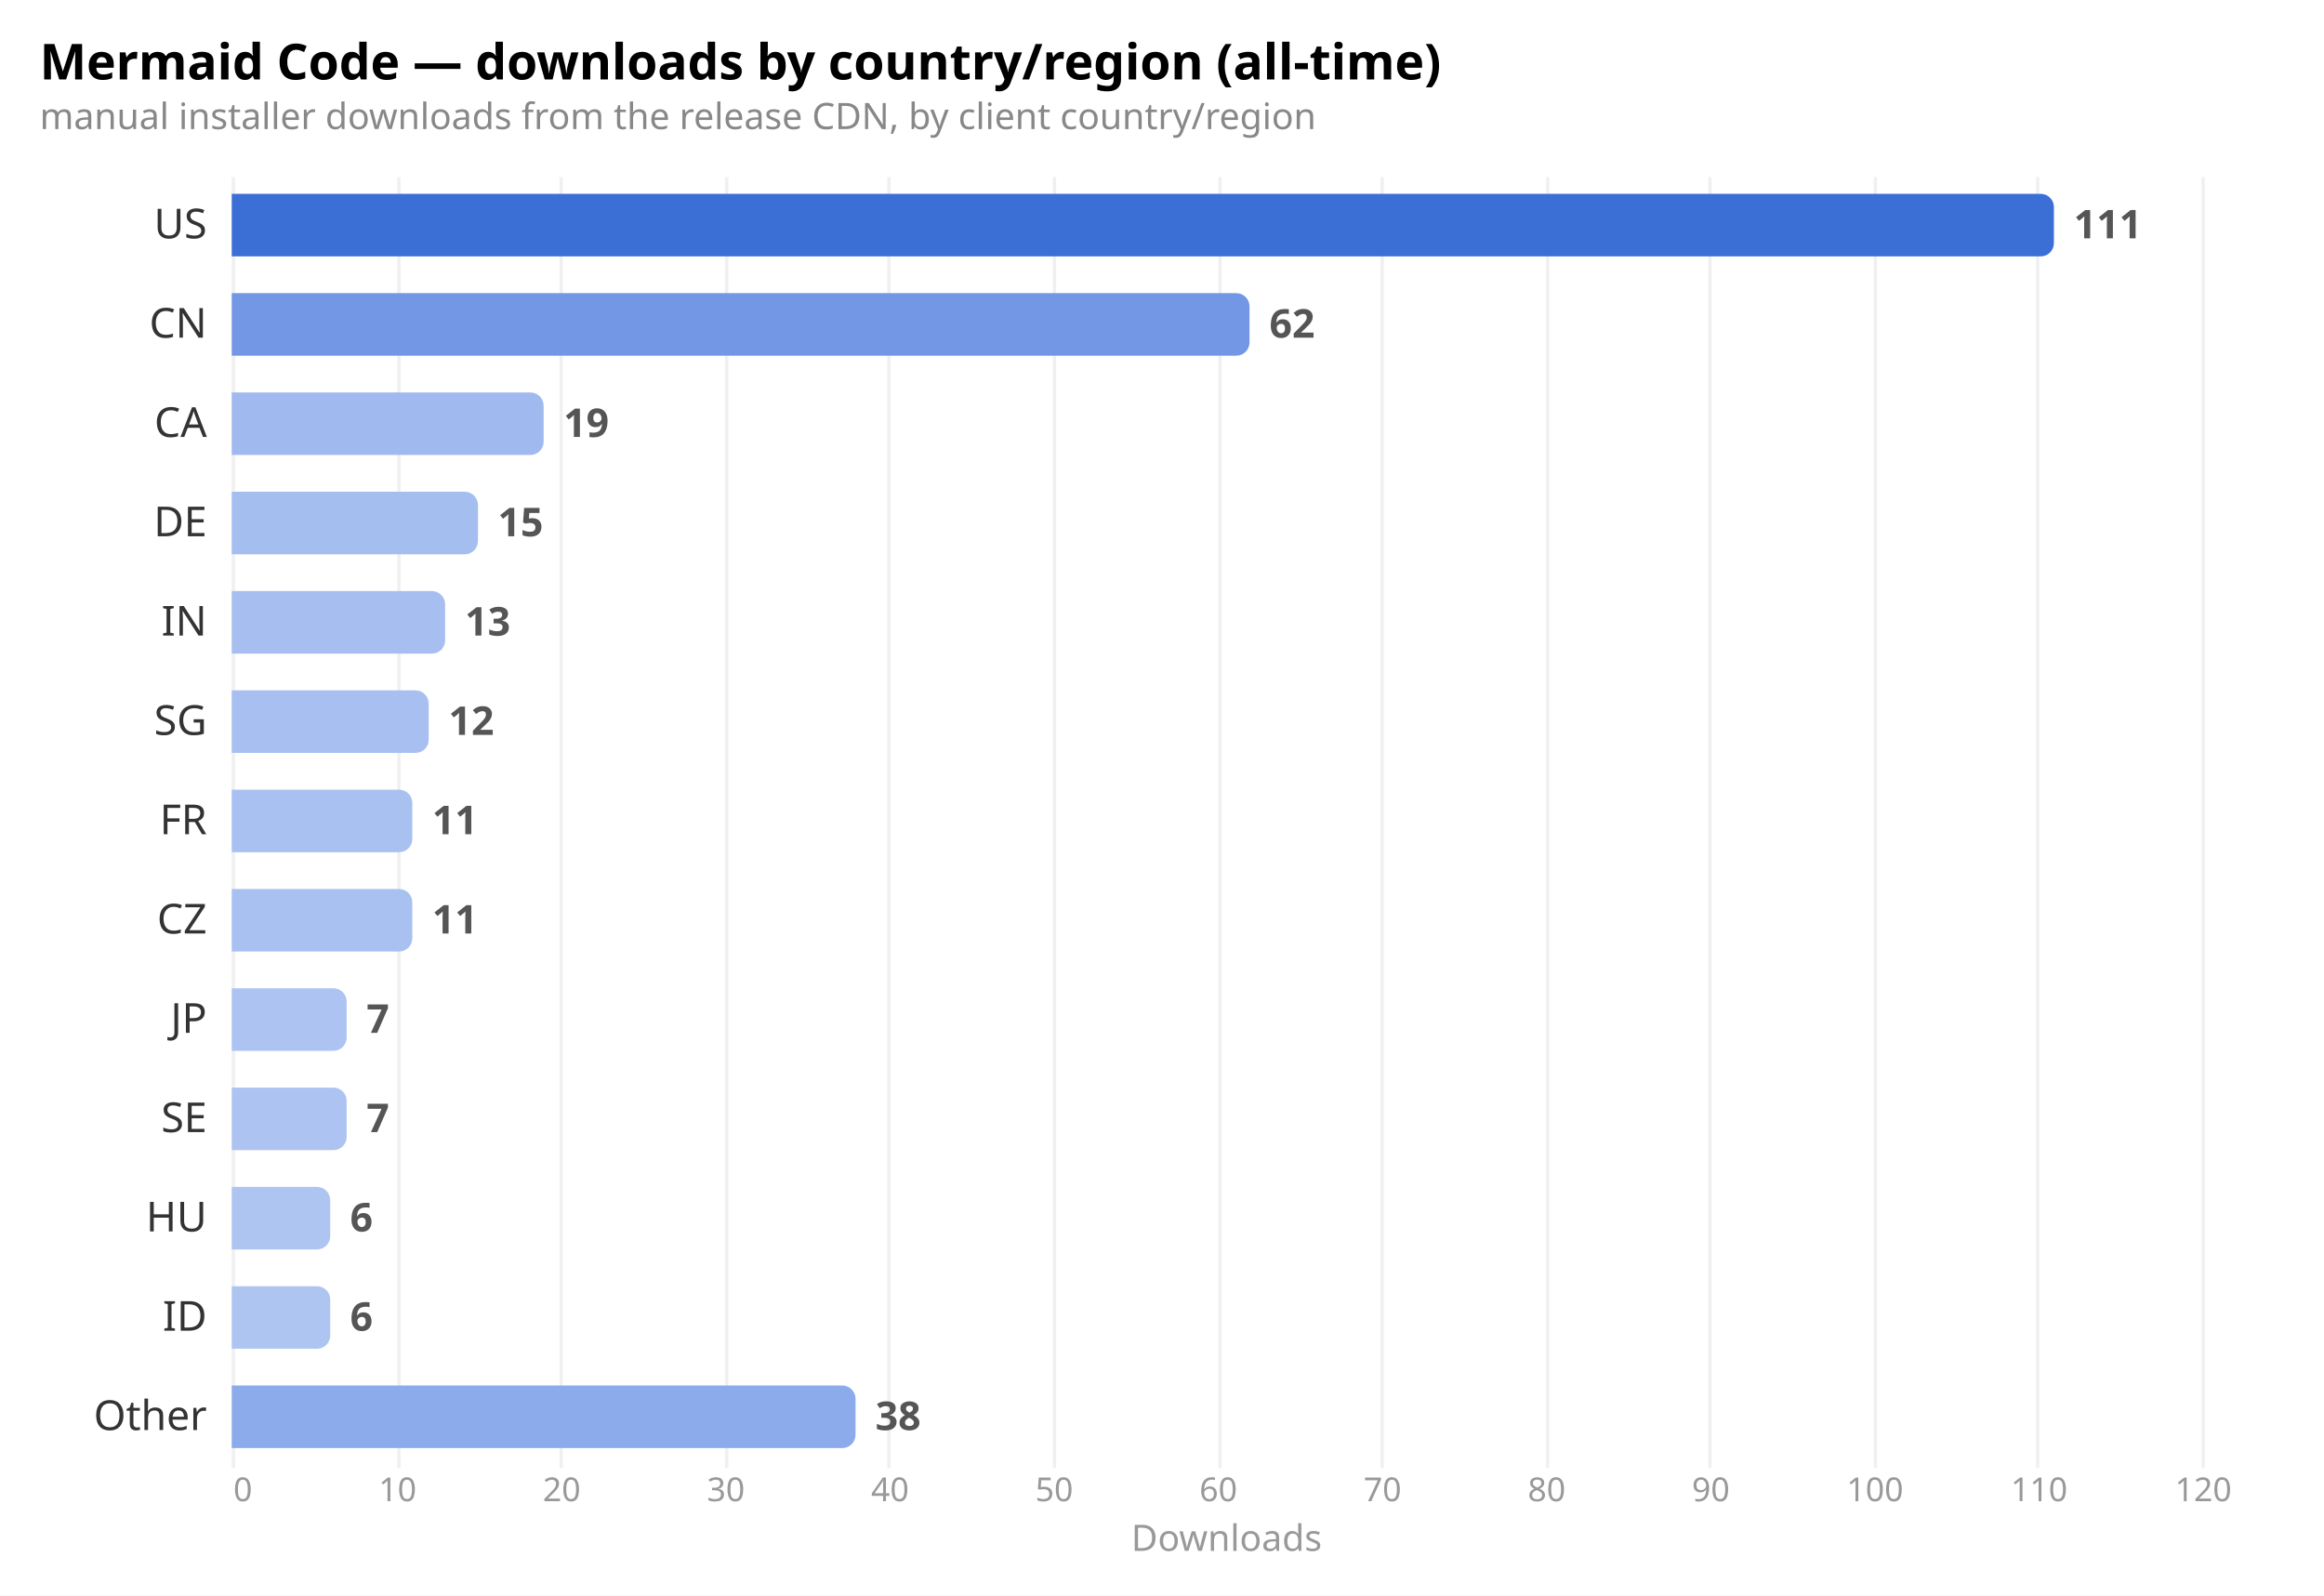
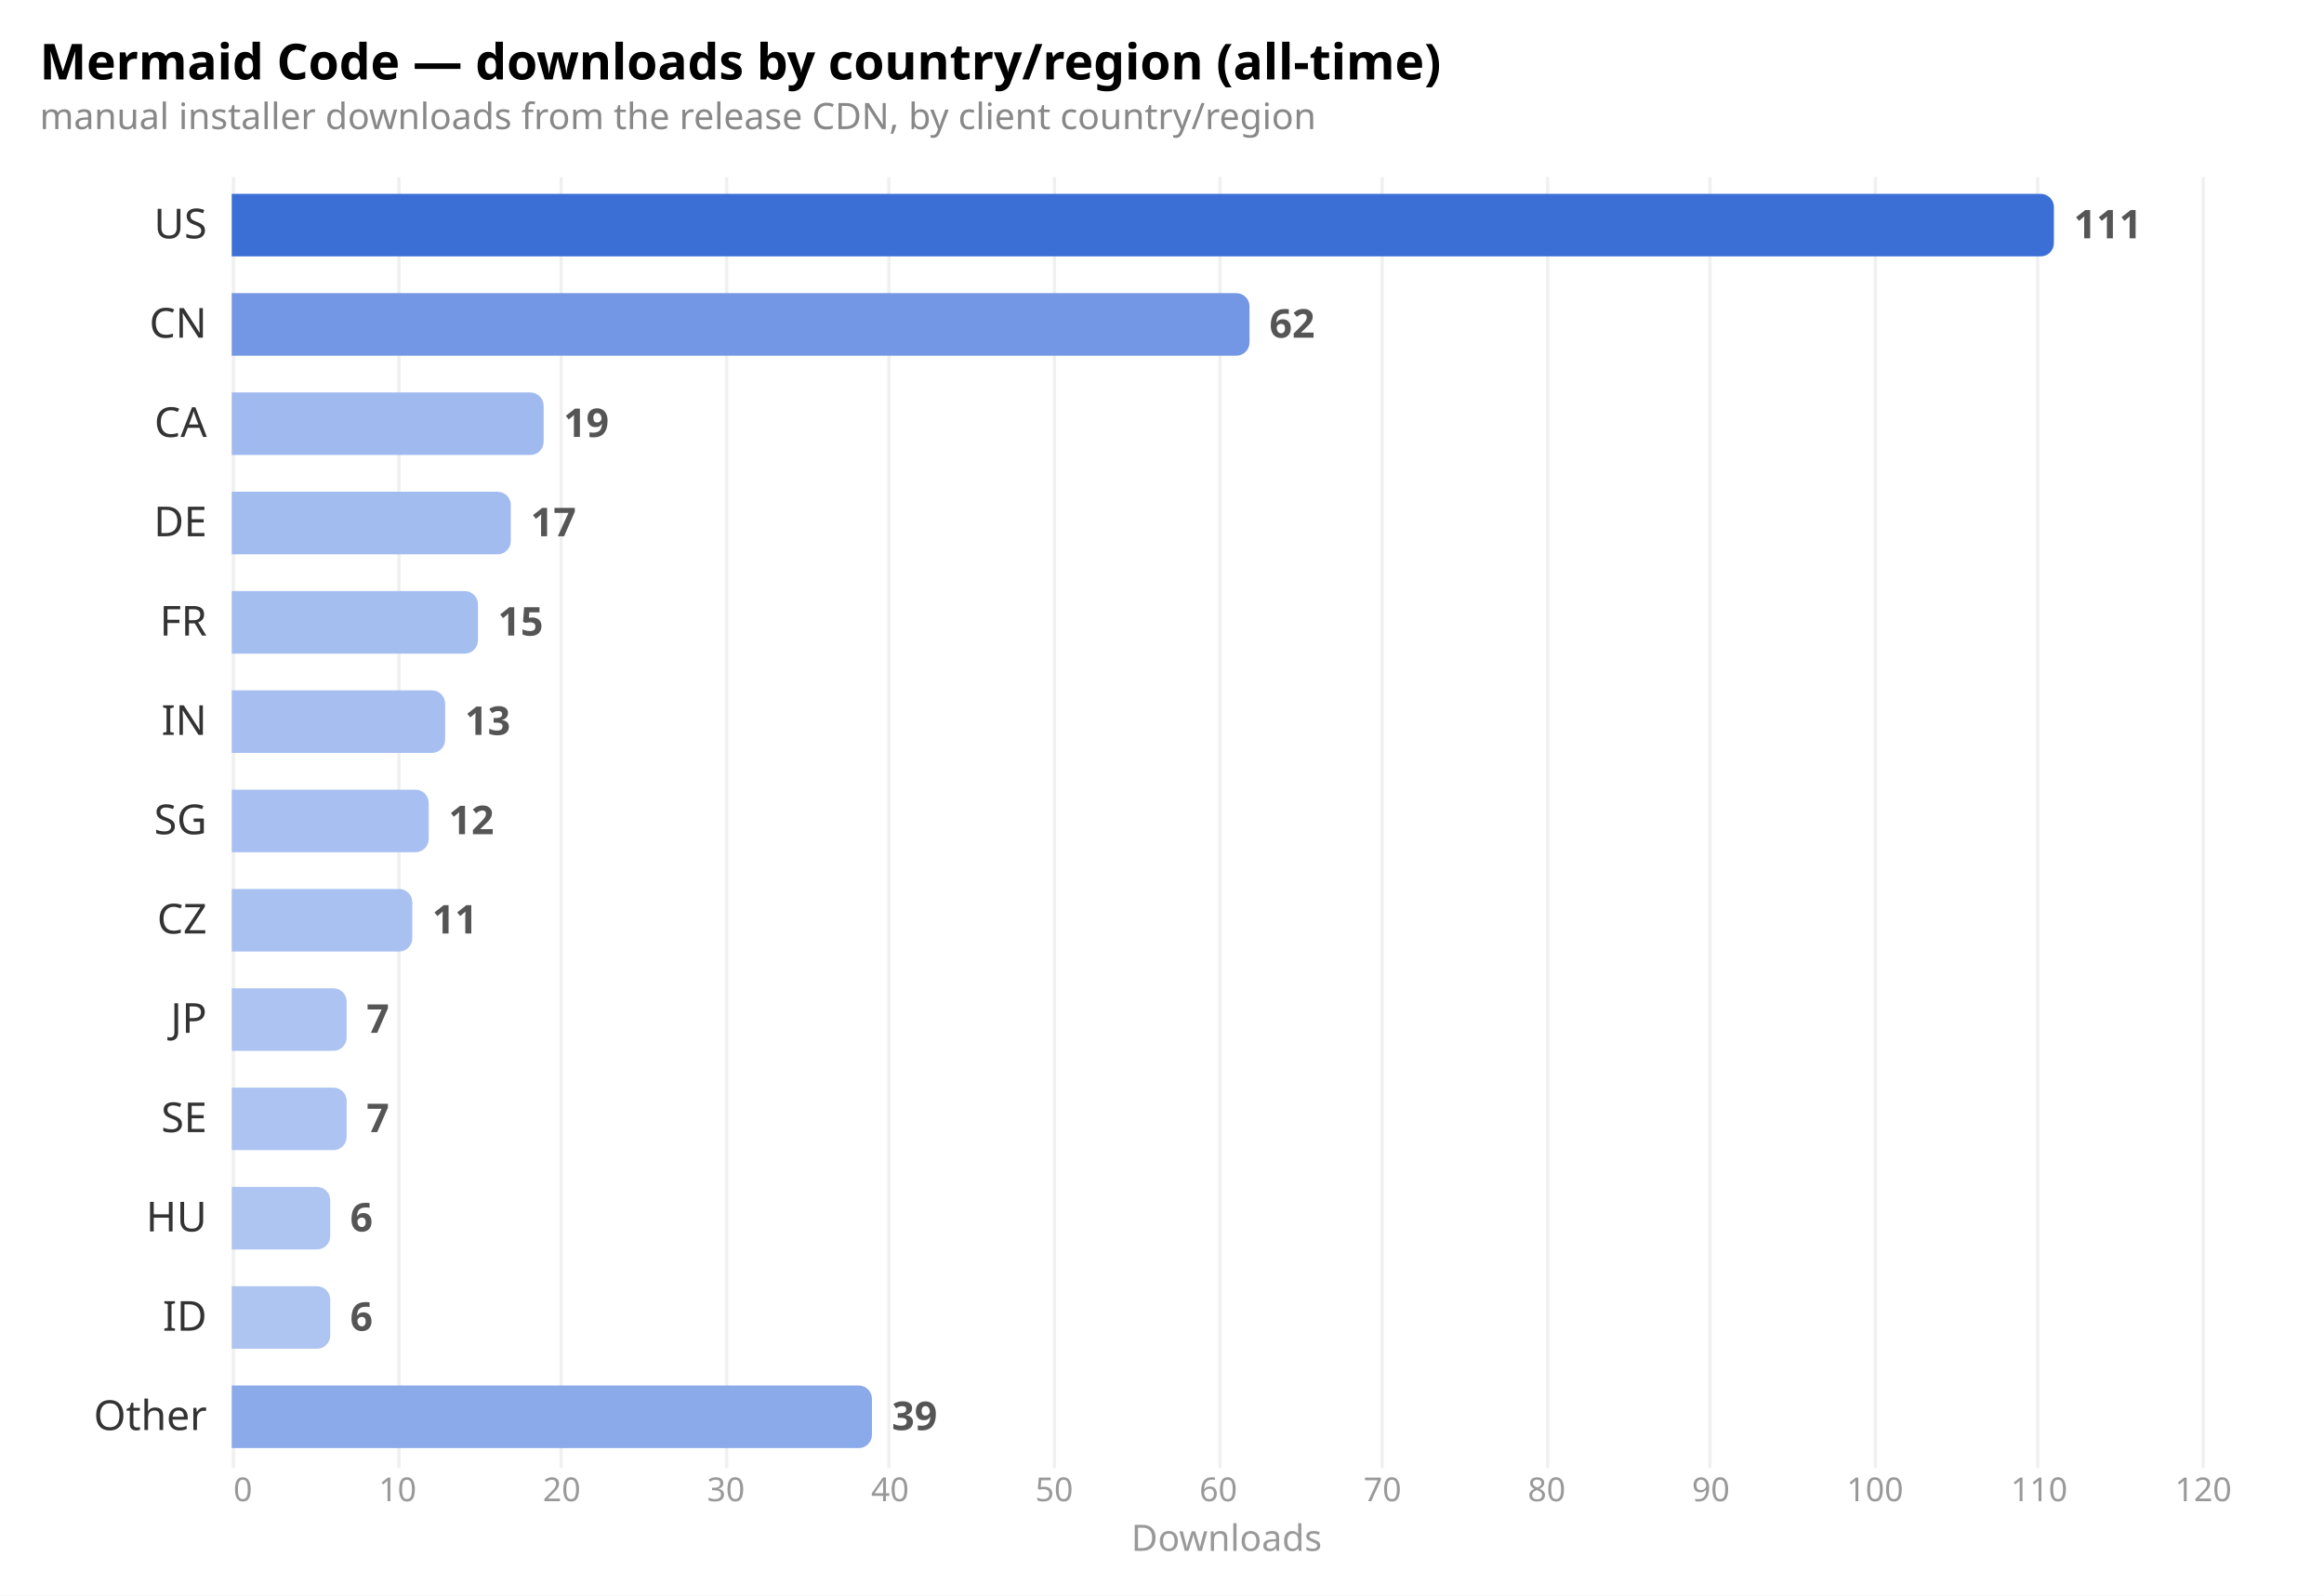
<svg xmlns="http://www.w3.org/2000/svg" version="1.1" class="marks" width="702" height="482" viewBox="0 0 702 482">
  <rect width="702" height="482" fill="white" />
  <g fill="none" stroke-miterlimit="4" transform="translate(70,53)">
    <g class="mark-group role-frame root" role="graphics-object" aria-roledescription="group mark container">
      <g transform="translate(0,0)">
        <path class="background" aria-hidden="true" d="M0,0h600v390h-600Z" />
        <g>
          <g class="mark-group role-axis" aria-hidden="true">
            <g transform="translate(0.5,390.5)">
              <path class="background" aria-hidden="true" d="M0,0h0v0h0Z" pointer-events="none" />
              <g>
                <g class="mark-rule role-axis-grid" pointer-events="none">
                  <line transform="translate(0,0)" x2="0" y2="-390" stroke="#f0f0f0" stroke-width="1" opacity="1" />
                  <line transform="translate(50,0)" x2="0" y2="-390" stroke="#f0f0f0" stroke-width="1" opacity="1" />
                  <line transform="translate(99,0)" x2="0" y2="-390" stroke="#f0f0f0" stroke-width="1" opacity="1" />
                  <line transform="translate(149,0)" x2="0" y2="-390" stroke="#f0f0f0" stroke-width="1" opacity="1" />
                  <line transform="translate(198,0)" x2="0" y2="-390" stroke="#f0f0f0" stroke-width="1" opacity="1" />
                  <line transform="translate(248,0)" x2="0" y2="-390" stroke="#f0f0f0" stroke-width="1" opacity="1" />
                  <line transform="translate(298,0)" x2="0" y2="-390" stroke="#f0f0f0" stroke-width="1" opacity="1" />
                  <line transform="translate(347,0)" x2="0" y2="-390" stroke="#f0f0f0" stroke-width="1" opacity="1" />
                  <line transform="translate(397,0)" x2="0" y2="-390" stroke="#f0f0f0" stroke-width="1" opacity="1" />
                  <line transform="translate(446,0)" x2="0" y2="-390" stroke="#f0f0f0" stroke-width="1" opacity="1" />
                  <line transform="translate(496,0)" x2="0" y2="-390" stroke="#f0f0f0" stroke-width="1" opacity="1" />
                  <line transform="translate(545,0)" x2="0" y2="-390" stroke="#f0f0f0" stroke-width="1" opacity="1" />
                  <line transform="translate(595,0)" x2="0" y2="-390" stroke="#f0f0f0" stroke-width="1" opacity="1" />
                </g>
              </g>
              <path class="foreground" aria-hidden="true" d="" pointer-events="none" display="none" />
            </g>
          </g>
          <g class="mark-group role-axis" role="graphics-symbol" aria-roledescription="axis" aria-label="X-axis titled 'Downloads' for a linear scale with values from 0 to 121">
            <g transform="translate(0.5,390.5)">
              <path class="background" aria-hidden="true" d="M0,0h0v0h0Z" pointer-events="none" />
              <g>
                <g class="mark-text role-axis-label" pointer-events="none">
                  <text text-anchor="start" transform="translate(0,10)" font-family="sans-serif" font-size="10px" fill="#999" opacity="1">0</text>
                  <text text-anchor="middle" transform="translate(49.58678,10)" font-family="sans-serif" font-size="10px" fill="#999" opacity="1">10</text>
                  <text text-anchor="middle" transform="translate(99.17355,10)" font-family="sans-serif" font-size="10px" fill="#999" opacity="1">20</text>
                  <text text-anchor="middle" transform="translate(148.7603,10)" font-family="sans-serif" font-size="10px" fill="#999" opacity="1">30</text>
                  <text text-anchor="middle" transform="translate(198.3471,10)" font-family="sans-serif" font-size="10px" fill="#999" opacity="1">40</text>
                  <text text-anchor="middle" transform="translate(247.9339,10)" font-family="sans-serif" font-size="10px" fill="#999" opacity="1">50</text>
                  <text text-anchor="middle" transform="translate(297.5207,10)" font-family="sans-serif" font-size="10px" fill="#999" opacity="1">60</text>
                  <text text-anchor="middle" transform="translate(347.1074,10)" font-family="sans-serif" font-size="10px" fill="#999" opacity="1">70</text>
                  <text text-anchor="middle" transform="translate(396.6942,10)" font-family="sans-serif" font-size="10px" fill="#999" opacity="1">80</text>
                  <text text-anchor="middle" transform="translate(446.281,10)" font-family="sans-serif" font-size="10px" fill="#999" opacity="1">90</text>
                  <text text-anchor="middle" transform="translate(495.8678,10)" font-family="sans-serif" font-size="10px" fill="#999" opacity="1">100</text>
                  <text text-anchor="middle" transform="translate(545.4545,10)" font-family="sans-serif" font-size="10px" fill="#999" opacity="1">110</text>
                  <text text-anchor="middle" transform="translate(595.0413,10)" font-family="sans-serif" font-size="10px" fill="#999" opacity="1">120</text>
                </g>
                <g class="mark-text role-axis-title" pointer-events="none">
                  <text text-anchor="middle" transform="translate(300,25)" font-family="sans-serif" font-size="11px" font-weight="500" fill="#999" opacity="1">Downloads</text>
                </g>
              </g>
              <path class="foreground" aria-hidden="true" d="" pointer-events="none" display="none" />
            </g>
          </g>
-           <g class="mark-group role-axis" role="graphics-symbol" aria-roledescription="axis" aria-label="Y-axis for a discrete scale with 13 values: US, CN, CA, DE, IN, ending with Other">
+           <g class="mark-group role-axis" role="graphics-symbol" aria-roledescription="axis" aria-label="Y-axis for a discrete scale with 13 values: US, CN, CA, DE, FR, ending with Other">
            <g transform="translate(0.5,0.5)">
              <path class="background" aria-hidden="true" d="M0,0h0v0h0Z" pointer-events="none" />
              <g>
                <g class="mark-text role-axis-label" pointer-events="none">
                  <text text-anchor="end" transform="translate(-8,18.5)" font-family="sans-serif" font-size="12.5px" font-weight="500" fill="#333" opacity="1">US</text>
                  <text text-anchor="end" transform="translate(-8,48.5)" font-family="sans-serif" font-size="12.5px" font-weight="500" fill="#333" opacity="1">CN</text>
                  <text text-anchor="end" transform="translate(-8,78.5)" font-family="sans-serif" font-size="12.5px" font-weight="500" fill="#333" opacity="1">CA</text>
                  <text text-anchor="end" transform="translate(-8,108.5)" font-family="sans-serif" font-size="12.5px" font-weight="500" fill="#333" opacity="1">DE</text>
-                   <text text-anchor="end" transform="translate(-8,138.5)" font-family="sans-serif" font-size="12.5px" font-weight="500" fill="#333" opacity="1">IN</text>
-                   <text text-anchor="end" transform="translate(-8,168.5)" font-family="sans-serif" font-size="12.5px" font-weight="500" fill="#333" opacity="1">SG</text>
-                   <text text-anchor="end" transform="translate(-8,198.5)" font-family="sans-serif" font-size="12.5px" font-weight="500" fill="#333" opacity="1">FR</text>
+                   <text text-anchor="end" transform="translate(-8,138.5)" font-family="sans-serif" font-size="12.5px" font-weight="500" fill="#333" opacity="1">FR</text>
+                   <text text-anchor="end" transform="translate(-8,168.5)" font-family="sans-serif" font-size="12.5px" font-weight="500" fill="#333" opacity="1">IN</text>
+                   <text text-anchor="end" transform="translate(-8,198.5)" font-family="sans-serif" font-size="12.5px" font-weight="500" fill="#333" opacity="1">SG</text>
                  <text text-anchor="end" transform="translate(-8,228.5)" font-family="sans-serif" font-size="12.5px" font-weight="500" fill="#333" opacity="1">CZ</text>
                  <text text-anchor="end" transform="translate(-8,258.5)" font-family="sans-serif" font-size="12.5px" font-weight="500" fill="#333" opacity="1">JP</text>
                  <text text-anchor="end" transform="translate(-8,288.5)" font-family="sans-serif" font-size="12.5px" font-weight="500" fill="#333" opacity="1">SE</text>
                  <text text-anchor="end" transform="translate(-8,318.5)" font-family="sans-serif" font-size="12.5px" font-weight="500" fill="#333" opacity="1">HU</text>
                  <text text-anchor="end" transform="translate(-8,348.5)" font-family="sans-serif" font-size="12.5px" font-weight="500" fill="#333" opacity="1">ID</text>
                  <text text-anchor="end" transform="translate(-8,378.5)" font-family="sans-serif" font-size="12.5px" font-weight="500" fill="#333" opacity="1">Other</text>
                </g>
              </g>
              <path class="foreground" aria-hidden="true" d="" pointer-events="none" display="none" />
            </g>
          </g>
          <g class="mark-group role-scope" role="graphics-object" aria-roledescription="group mark container">
            <g transform="translate(0,5.55)">
              <path class="background" aria-hidden="true" d="M0,0L546.413,0C548.621,0,550.413,1.792,550.413,4L550.413,14.9C550.413,17.108,548.621,18.9,546.413,18.9L0,18.9C0,18.9,0,18.9,0,18.9L0,0C0,0,0,0,0,0Z" />
              <g clip-path="url(#clip1)">
                <g class="mark-group role-scope" role="graphics-object" aria-roledescription="group mark container">
                  <g transform="translate(0,0)">
                    <path class="background" aria-hidden="true" d="M0,0h0v18.9h0Z" />
                    <g>
                      <g class="mark-rect role-mark layer_0_marks" role="graphics-object" aria-roledescription="rect mark container">
                        <path aria-label="Downloads: 111; country: US; downloads: 111" role="graphics-symbol" aria-roledescription="bar" d="M0,0h550.413v18.9h-550.413Z" fill="rgb(59, 111, 214)" />
                      </g>
                    </g>
                    <path class="foreground" aria-hidden="true" d="" display="none" />
                  </g>
                </g>
              </g>
              <path class="foreground" aria-hidden="true" d="" display="none" />
            </g>
            <g transform="translate(0,35.55)">
              <path class="background" aria-hidden="true" d="M0,0L303.438,0C305.646,0,307.438,1.792,307.438,4L307.438,14.9C307.438,17.108,305.646,18.9,303.438,18.9L0,18.9C0,18.9,0,18.9,0,18.9L0,0C0,0,0,0,0,0Z" />
              <g clip-path="url(#clip2)">
                <g class="mark-group role-scope" role="graphics-object" aria-roledescription="group mark container">
                  <g transform="translate(0,0)">
                    <path class="background" aria-hidden="true" d="M0,0h0v18.9h0Z" />
                    <g>
                      <g class="mark-rect role-mark layer_0_marks" role="graphics-object" aria-roledescription="rect mark container">
                        <path aria-label="Downloads: 62; country: CN; downloads: 62" role="graphics-symbol" aria-roledescription="bar" d="M0,0h307.438v18.9h-307.438Z" fill="rgb(115, 151, 228)" />
                      </g>
                    </g>
                    <path class="foreground" aria-hidden="true" d="" display="none" />
                  </g>
                </g>
              </g>
              <path class="foreground" aria-hidden="true" d="" display="none" />
            </g>
            <g transform="translate(0,65.55)">
              <path class="background" aria-hidden="true" d="M0,0L90.215,0C92.423,0,94.215,1.792,94.215,4L94.215,14.9C94.215,17.108,92.423,18.9,90.215,18.9L0,18.9C0,18.9,0,18.9,0,18.9L0,0C0,0,0,0,0,0Z" />
              <g clip-path="url(#clip3)">
                <g class="mark-group role-scope" role="graphics-object" aria-roledescription="group mark container">
                  <g transform="translate(0,0)">
                    <path class="background" aria-hidden="true" d="M0,0h0v18.9h0Z" />
                    <g>
                      <g class="mark-rect role-mark layer_0_marks" role="graphics-object" aria-roledescription="rect mark container">
                        <path aria-label="Downloads: 19; country: CA; downloads: 19" role="graphics-symbol" aria-roledescription="bar" d="M0,0h94.215v18.9h-94.215Z" fill="rgb(160, 186, 239)" />
                      </g>
                    </g>
                    <path class="foreground" aria-hidden="true" d="" display="none" />
                  </g>
                </g>
              </g>
              <path class="foreground" aria-hidden="true" d="" display="none" />
            </g>
            <g transform="translate(0,95.55)">
+               <path class="background" aria-hidden="true" d="M0,0L80.298,0C82.505,0,84.298,1.792,84.298,4L84.298,14.9C84.298,17.108,82.505,18.9,80.298,18.9L0,18.9C0,18.9,0,18.9,0,18.9L0,0C0,0,0,0,0,0Z" />
+               <g clip-path="url(#clip4)">
+                 <g class="mark-group role-scope" role="graphics-object" aria-roledescription="group mark container">
+                   <g transform="translate(0,0)">
+                     <path class="background" aria-hidden="true" d="M0,0h0v18.9h0Z" />
+                     <g>
+                       <g class="mark-rect role-mark layer_0_marks" role="graphics-object" aria-roledescription="rect mark container">
+                         <path aria-label="Downloads: 17; country: DE; downloads: 17" role="graphics-symbol" aria-roledescription="bar" d="M0,0h84.298v18.9h-84.298Z" fill="rgb(162, 188, 239)" />
+                       </g>
+                     </g>
+                     <path class="foreground" aria-hidden="true" d="" display="none" />
+                   </g>
+                 </g>
+               </g>
+               <path class="foreground" aria-hidden="true" d="" display="none" />
+             </g>
+             <g transform="translate(0,125.55)">
              <path class="background" aria-hidden="true" d="M0,0L70.38,0C72.588,0,74.38,1.792,74.38,4L74.38,14.9C74.38,17.108,72.588,18.9,70.38,18.9L0,18.9C0,18.9,0,18.9,0,18.9L0,0C0,0,0,0,0,0Z" />
-               <g clip-path="url(#clip4)">
-                 <g class="mark-group role-scope" role="graphics-object" aria-roledescription="group mark container">
-                   <g transform="translate(0,0)">
-                     <path class="background" aria-hidden="true" d="M0,0h0v18.9h0Z" />
-                     <g>
-                       <g class="mark-rect role-mark layer_0_marks" role="graphics-object" aria-roledescription="rect mark container">
-                         <path aria-label="Downloads: 15; country: DE; downloads: 15" role="graphics-symbol" aria-roledescription="bar" d="M0,0h74.38v18.9h-74.38Z" fill="rgb(164, 190, 240)" />
-                       </g>
-                     </g>
-                     <path class="foreground" aria-hidden="true" d="" display="none" />
-                   </g>
-                 </g>
-               </g>
-               <path class="foreground" aria-hidden="true" d="" display="none" />
-             </g>
-             <g transform="translate(0,125.55)">
+               <g clip-path="url(#clip5)">
+                 <g class="mark-group role-scope" role="graphics-object" aria-roledescription="group mark container">
+                   <g transform="translate(0,0)">
+                     <path class="background" aria-hidden="true" d="M0,0h0v18.9h0Z" />
+                     <g>
+                       <g class="mark-rect role-mark layer_0_marks" role="graphics-object" aria-roledescription="rect mark container">
+                         <path aria-label="Downloads: 15; country: FR; downloads: 15" role="graphics-symbol" aria-roledescription="bar" d="M0,0h74.38v18.9h-74.38Z" fill="rgb(164, 190, 240)" />
+                       </g>
+                     </g>
+                     <path class="foreground" aria-hidden="true" d="" display="none" />
+                   </g>
+                 </g>
+               </g>
+               <path class="foreground" aria-hidden="true" d="" display="none" />
+             </g>
+             <g transform="translate(0,155.55)">
              <path class="background" aria-hidden="true" d="M0,0L60.463,0C62.67,0,64.463,1.792,64.463,4L64.463,14.9C64.463,17.108,62.67,18.9,60.463,18.9L0,18.9C0,18.9,0,18.9,0,18.9L0,0C0,0,0,0,0,0Z" />
-               <g clip-path="url(#clip5)">
+               <g clip-path="url(#clip6)">
                <g class="mark-group role-scope" role="graphics-object" aria-roledescription="group mark container">
                  <g transform="translate(0,0)">
                    <path class="background" aria-hidden="true" d="M0,0h0v18.9h0Z" />
                    <g>
                      <g class="mark-rect role-mark layer_0_marks" role="graphics-object" aria-roledescription="rect mark container">
                        <path aria-label="Downloads: 13; country: IN; downloads: 13" role="graphics-symbol" aria-roledescription="bar" d="M0,0h64.463v18.9h-64.463Z" fill="rgb(167, 191, 240)" />
                      </g>
                    </g>
                    <path class="foreground" aria-hidden="true" d="" display="none" />
                  </g>
                </g>
              </g>
              <path class="foreground" aria-hidden="true" d="" display="none" />
            </g>
-             <g transform="translate(0,155.55)">
+             <g transform="translate(0,185.55)">
              <path class="background" aria-hidden="true" d="M0,0L55.504,0C57.712,0,59.504,1.792,59.504,4L59.504,14.9C59.504,17.108,57.712,18.9,55.504,18.9L0,18.9C0,18.9,0,18.9,0,18.9L0,0C0,0,0,0,0,0Z" />
-               <g clip-path="url(#clip6)">
+               <g clip-path="url(#clip7)">
                <g class="mark-group role-scope" role="graphics-object" aria-roledescription="group mark container">
                  <g transform="translate(0,0)">
                    <path class="background" aria-hidden="true" d="M0,0h0v18.9h0Z" />
                    <g>
                      <g class="mark-rect role-mark layer_0_marks" role="graphics-object" aria-roledescription="rect mark container">
                        <path aria-label="Downloads: 12; country: SG; downloads: 12" role="graphics-symbol" aria-roledescription="bar" d="M0,0h59.504v18.9h-59.504Z" fill="rgb(168, 192, 241)" />
-                       </g>
-                     </g>
-                     <path class="foreground" aria-hidden="true" d="" display="none" />
-                   </g>
-                 </g>
-               </g>
-               <path class="foreground" aria-hidden="true" d="" display="none" />
-             </g>
-             <g transform="translate(0,185.55)">
-               <path class="background" aria-hidden="true" d="M0,0L50.545,0C52.753,0,54.545,1.792,54.545,4L54.545,14.9C54.545,17.108,52.753,18.9,50.545,18.9L0,18.9C0,18.9,0,18.9,0,18.9L0,0C0,0,0,0,0,0Z" />
-               <g clip-path="url(#clip7)">
-                 <g class="mark-group role-scope" role="graphics-object" aria-roledescription="group mark container">
-                   <g transform="translate(0,0)">
-                     <path class="background" aria-hidden="true" d="M0,0h0v18.9h0Z" />
-                     <g>
-                       <g class="mark-rect role-mark layer_0_marks" role="graphics-object" aria-roledescription="rect mark container">
-                         <path aria-label="Downloads: 11; country: FR; downloads: 11" role="graphics-symbol" aria-roledescription="bar" d="M0,0h54.545v18.9h-54.545Z" fill="rgb(169, 193, 241)" />
                      </g>
                    </g>
                    <path class="foreground" aria-hidden="true" d="" display="none" />
                  </g>
                </g>
              </g>
              <path class="foreground" aria-hidden="true" d="" display="none" />
            </g>
            <g transform="translate(0,215.55)">
              <path class="background" aria-hidden="true" d="M0,0L50.545,0C52.753,0,54.545,1.792,54.545,4L54.545,14.9C54.545,17.108,52.753,18.9,50.545,18.9L0,18.9C0,18.9,0,18.9,0,18.9L0,0C0,0,0,0,0,0Z" />
              <g clip-path="url(#clip8)">
                <g class="mark-group role-scope" role="graphics-object" aria-roledescription="group mark container">
                  <g transform="translate(0,0)">
                    <path class="background" aria-hidden="true" d="M0,0h0v18.9h0Z" />
                    <g>
                      <g class="mark-rect role-mark layer_0_marks" role="graphics-object" aria-roledescription="rect mark container">
                        <path aria-label="Downloads: 11; country: CZ; downloads: 11" role="graphics-symbol" aria-roledescription="bar" d="M0,0h54.545v18.9h-54.545Z" fill="rgb(169, 193, 241)" />
                      </g>
                    </g>
                    <path class="foreground" aria-hidden="true" d="" display="none" />
                  </g>
                </g>
              </g>
              <path class="foreground" aria-hidden="true" d="" display="none" />
            </g>
            <g transform="translate(0,245.55)">
              <path class="background" aria-hidden="true" d="M0,0L30.711,0C32.918,0,34.711,1.792,34.711,4L34.711,14.9C34.711,17.108,32.918,18.9,30.711,18.9L0,18.9C0,18.9,0,18.9,0,18.9L0,0C0,0,0,0,0,0Z" />
              <g clip-path="url(#clip9)">
                <g class="mark-group role-scope" role="graphics-object" aria-roledescription="group mark container">
                  <g transform="translate(0,0)">
                    <path class="background" aria-hidden="true" d="M0,0h0v18.9h0Z" />
                    <g>
                      <g class="mark-rect role-mark layer_0_marks" role="graphics-object" aria-roledescription="rect mark container">
                        <path aria-label="Downloads: 7; country: JP; downloads: 7" role="graphics-symbol" aria-roledescription="bar" d="M0,0h34.711v18.9h-34.711Z" fill="rgb(173, 196, 242)" />
                      </g>
                    </g>
                    <path class="foreground" aria-hidden="true" d="" display="none" />
                  </g>
                </g>
              </g>
              <path class="foreground" aria-hidden="true" d="" display="none" />
            </g>
            <g transform="translate(0,275.55)">
              <path class="background" aria-hidden="true" d="M0,0L30.711,0C32.918,0,34.711,1.792,34.711,4L34.711,14.9C34.711,17.108,32.918,18.9,30.711,18.9L0,18.9C0,18.9,0,18.9,0,18.9L0,0C0,0,0,0,0,0Z" />
              <g clip-path="url(#clip10)">
                <g class="mark-group role-scope" role="graphics-object" aria-roledescription="group mark container">
                  <g transform="translate(0,0)">
                    <path class="background" aria-hidden="true" d="M0,0h0v18.9h0Z" />
                    <g>
                      <g class="mark-rect role-mark layer_0_marks" role="graphics-object" aria-roledescription="rect mark container">
                        <path aria-label="Downloads: 7; country: SE; downloads: 7" role="graphics-symbol" aria-roledescription="bar" d="M0,0h34.711v18.9h-34.711Z" fill="rgb(173, 196, 242)" />
                      </g>
                    </g>
                    <path class="foreground" aria-hidden="true" d="" display="none" />
                  </g>
                </g>
              </g>
              <path class="foreground" aria-hidden="true" d="" display="none" />
            </g>
            <g transform="translate(0,305.55)">
              <path class="background" aria-hidden="true" d="M0,0L25.752,0C27.96,0,29.752,1.792,29.752,4L29.752,14.9C29.752,17.108,27.96,18.9,25.752,18.9L0,18.9C0,18.9,0,18.9,0,18.9L0,0C0,0,0,0,0,0Z" />
              <g clip-path="url(#clip11)">
                <g class="mark-group role-scope" role="graphics-object" aria-roledescription="group mark container">
                  <g transform="translate(0,0)">
                    <path class="background" aria-hidden="true" d="M0,0h0v18.9h0Z" />
                    <g>
                      <g class="mark-rect role-mark layer_0_marks" role="graphics-object" aria-roledescription="rect mark container">
                        <path aria-label="Downloads: 6; country: HU; downloads: 6" role="graphics-symbol" aria-roledescription="bar" d="M0,0h29.752v18.9h-29.752Z" fill="rgb(174, 197, 242)" />
                      </g>
                    </g>
                    <path class="foreground" aria-hidden="true" d="" display="none" />
                  </g>
                </g>
              </g>
              <path class="foreground" aria-hidden="true" d="" display="none" />
            </g>
            <g transform="translate(0,335.55)">
              <path class="background" aria-hidden="true" d="M0,0L25.752,0C27.96,0,29.752,1.792,29.752,4L29.752,14.9C29.752,17.108,27.96,18.9,25.752,18.9L0,18.9C0,18.9,0,18.9,0,18.9L0,0C0,0,0,0,0,0Z" />
              <g clip-path="url(#clip12)">
                <g class="mark-group role-scope" role="graphics-object" aria-roledescription="group mark container">
                  <g transform="translate(0,0)">
                    <path class="background" aria-hidden="true" d="M0,0h0v18.9h0Z" />
                    <g>
                      <g class="mark-rect role-mark layer_0_marks" role="graphics-object" aria-roledescription="rect mark container">
                        <path aria-label="Downloads: 6; country: ID; downloads: 6" role="graphics-symbol" aria-roledescription="bar" d="M0,0h29.752v18.9h-29.752Z" fill="rgb(174, 197, 242)" />
                      </g>
                    </g>
                    <path class="foreground" aria-hidden="true" d="" display="none" />
                  </g>
                </g>
              </g>
              <path class="foreground" aria-hidden="true" d="" display="none" />
            </g>
            <g transform="translate(0,365.55)">
-               <path class="background" aria-hidden="true" d="M0,0L184.43,0C186.637,0,188.43,1.792,188.43,4L188.43,14.9C188.43,17.108,186.637,18.9,184.43,18.9L0,18.9C0,18.9,0,18.9,0,18.9L0,0C0,0,0,0,0,0Z" />
+               <path class="background" aria-hidden="true" d="M0,0L189.388,0C191.596,0,193.388,1.792,193.388,4L193.388,14.9C193.388,17.108,191.596,18.9,189.388,18.9L0,18.9C0,18.9,0,18.9,0,18.9L0,0C0,0,0,0,0,0Z" />
              <g clip-path="url(#clip13)">
                <g class="mark-group role-scope" role="graphics-object" aria-roledescription="group mark container">
                  <g transform="translate(0,0)">
                    <path class="background" aria-hidden="true" d="M0,0h0v18.9h0Z" />
                    <g>
                      <g class="mark-rect role-mark layer_0_marks" role="graphics-object" aria-roledescription="rect mark container">
-                         <path aria-label="Downloads: 38; country: Other; downloads: 38" role="graphics-symbol" aria-roledescription="bar" d="M0,0h188.43v18.9h-188.43Z" fill="rgb(140, 171, 234)" />
+                         <path aria-label="Downloads: 39; country: Other; downloads: 39" role="graphics-symbol" aria-roledescription="bar" d="M0,0h193.388v18.9h-193.388Z" fill="rgb(139, 170, 234)" />
                      </g>
                    </g>
                    <path class="foreground" aria-hidden="true" d="" display="none" />
                  </g>
                </g>
              </g>
              <path class="foreground" aria-hidden="true" d="" display="none" />
            </g>
          </g>
          <g class="mark-text role-mark layer_1_marks" role="graphics-object" aria-roledescription="text mark container">
            <text aria-label="Downloads: 111; country: US; downloads: 111" role="graphics-symbol" aria-roledescription="text mark" text-anchor="start" transform="translate(556.4132,19)" font-family="sans-serif" font-size="12px" font-weight="600" fill="#555">111</text>
            <text aria-label="Downloads: 62; country: CN; downloads: 62" role="graphics-symbol" aria-roledescription="text mark" text-anchor="start" transform="translate(313.438,49)" font-family="sans-serif" font-size="12px" font-weight="600" fill="#555">62</text>
            <text aria-label="Downloads: 19; country: CA; downloads: 19" role="graphics-symbol" aria-roledescription="text mark" text-anchor="start" transform="translate(100.2149,79)" font-family="sans-serif" font-size="12px" font-weight="600" fill="#555">19</text>
-             <text aria-label="Downloads: 15; country: DE; downloads: 15" role="graphics-symbol" aria-roledescription="text mark" text-anchor="start" transform="translate(80.38017,109)" font-family="sans-serif" font-size="12px" font-weight="600" fill="#555">15</text>
-             <text aria-label="Downloads: 13; country: IN; downloads: 13" role="graphics-symbol" aria-roledescription="text mark" text-anchor="start" transform="translate(70.46281,139)" font-family="sans-serif" font-size="12px" font-weight="600" fill="#555">13</text>
-             <text aria-label="Downloads: 12; country: SG; downloads: 12" role="graphics-symbol" aria-roledescription="text mark" text-anchor="start" transform="translate(65.50413,169)" font-family="sans-serif" font-size="12px" font-weight="600" fill="#555">12</text>
-             <text aria-label="Downloads: 11; country: FR; downloads: 11" role="graphics-symbol" aria-roledescription="text mark" text-anchor="start" transform="translate(60.54545,199)" font-family="sans-serif" font-size="12px" font-weight="600" fill="#555">11</text>
+             <text aria-label="Downloads: 17; country: DE; downloads: 17" role="graphics-symbol" aria-roledescription="text mark" text-anchor="start" transform="translate(90.29752,109)" font-family="sans-serif" font-size="12px" font-weight="600" fill="#555">17</text>
+             <text aria-label="Downloads: 15; country: FR; downloads: 15" role="graphics-symbol" aria-roledescription="text mark" text-anchor="start" transform="translate(80.38017,139)" font-family="sans-serif" font-size="12px" font-weight="600" fill="#555">15</text>
+             <text aria-label="Downloads: 13; country: IN; downloads: 13" role="graphics-symbol" aria-roledescription="text mark" text-anchor="start" transform="translate(70.46281,169)" font-family="sans-serif" font-size="12px" font-weight="600" fill="#555">13</text>
+             <text aria-label="Downloads: 12; country: SG; downloads: 12" role="graphics-symbol" aria-roledescription="text mark" text-anchor="start" transform="translate(65.50413,199)" font-family="sans-serif" font-size="12px" font-weight="600" fill="#555">12</text>
            <text aria-label="Downloads: 11; country: CZ; downloads: 11" role="graphics-symbol" aria-roledescription="text mark" text-anchor="start" transform="translate(60.54545,229)" font-family="sans-serif" font-size="12px" font-weight="600" fill="#555">11</text>
            <text aria-label="Downloads: 7; country: JP; downloads: 7" role="graphics-symbol" aria-roledescription="text mark" text-anchor="start" transform="translate(40.71074,259)" font-family="sans-serif" font-size="12px" font-weight="600" fill="#555">7</text>
            <text aria-label="Downloads: 7; country: SE; downloads: 7" role="graphics-symbol" aria-roledescription="text mark" text-anchor="start" transform="translate(40.71074,289)" font-family="sans-serif" font-size="12px" font-weight="600" fill="#555">7</text>
            <text aria-label="Downloads: 6; country: HU; downloads: 6" role="graphics-symbol" aria-roledescription="text mark" text-anchor="start" transform="translate(35.75207,319)" font-family="sans-serif" font-size="12px" font-weight="600" fill="#555">6</text>
            <text aria-label="Downloads: 6; country: ID; downloads: 6" role="graphics-symbol" aria-roledescription="text mark" text-anchor="start" transform="translate(35.75207,349)" font-family="sans-serif" font-size="12px" font-weight="600" fill="#555">6</text>
-             <text aria-label="Downloads: 38; country: Other; downloads: 38" role="graphics-symbol" aria-roledescription="text mark" text-anchor="start" transform="translate(194.4298,379)" font-family="sans-serif" font-size="12px" font-weight="600" fill="#555">38</text>
+             <text aria-label="Downloads: 39; country: Other; downloads: 39" role="graphics-symbol" aria-roledescription="text mark" text-anchor="start" transform="translate(199.3884,379)" font-family="sans-serif" font-size="12px" font-weight="600" fill="#555">39</text>
          </g>
          <g class="mark-group role-title">
            <g transform="translate(-58,-41)">
              <path class="background" aria-hidden="true" d="M0,0h0v0h0Z" pointer-events="none" />
              <g>
                <g class="mark-text role-title-text" role="graphics-symbol" aria-roledescription="title" aria-label="Title text 'Mermaid Code — downloads by country/region (all-time)'" pointer-events="none">
                  <text text-anchor="start" transform="translate(0,12)" font-family="sans-serif" font-size="15px" font-weight="600" fill="#000" opacity="1">Mermaid Code — downloads by country/region (all-time)</text>
                </g>
                <g class="mark-text role-title-subtitle" role="graphics-symbol" aria-roledescription="subtitle" aria-label="Subtitle text 'manual installer downloads from the release CDN, by client country/region'" pointer-events="none">
                  <text text-anchor="start" transform="translate(0,27)" font-family="sans-serif" font-size="11px" fill="#888" opacity="1">manual installer downloads from the release CDN, by client country/region</text>
                </g>
              </g>
              <path class="foreground" aria-hidden="true" d="" pointer-events="none" display="none" />
            </g>
          </g>
        </g>
        <path class="foreground" aria-hidden="true" d="" display="none" />
      </g>
    </g>
  </g>
  <defs>
    <clipPath id="clip1">
      <path d="M0,0L546.413,0C548.621,0,550.413,1.792,550.413,4L550.413,14.9C550.413,17.108,548.621,18.9,546.413,18.9L0,18.9C0,18.9,0,18.9,0,18.9L0,0C0,0,0,0,0,0Z" />
    </clipPath>
    <clipPath id="clip2">
      <path d="M0,0L303.438,0C305.646,0,307.438,1.792,307.438,4L307.438,14.9C307.438,17.108,305.646,18.9,303.438,18.9L0,18.9C0,18.9,0,18.9,0,18.9L0,0C0,0,0,0,0,0Z" />
    </clipPath>
    <clipPath id="clip3">
      <path d="M0,0L90.215,0C92.423,0,94.215,1.792,94.215,4L94.215,14.9C94.215,17.108,92.423,18.9,90.215,18.9L0,18.9C0,18.9,0,18.9,0,18.9L0,0C0,0,0,0,0,0Z" />
    </clipPath>
    <clipPath id="clip4">
+       <path d="M0,0L80.298,0C82.505,0,84.298,1.792,84.298,4L84.298,14.9C84.298,17.108,82.505,18.9,80.298,18.9L0,18.9C0,18.9,0,18.9,0,18.9L0,0C0,0,0,0,0,0Z" />
+     </clipPath>
+     <clipPath id="clip5">
      <path d="M0,0L70.38,0C72.588,0,74.38,1.792,74.38,4L74.38,14.9C74.38,17.108,72.588,18.9,70.38,18.9L0,18.9C0,18.9,0,18.9,0,18.9L0,0C0,0,0,0,0,0Z" />
    </clipPath>
-     <clipPath id="clip5">
+     <clipPath id="clip6">
      <path d="M0,0L60.463,0C62.67,0,64.463,1.792,64.463,4L64.463,14.9C64.463,17.108,62.67,18.9,60.463,18.9L0,18.9C0,18.9,0,18.9,0,18.9L0,0C0,0,0,0,0,0Z" />
    </clipPath>
-     <clipPath id="clip6">
+     <clipPath id="clip7">
      <path d="M0,0L55.504,0C57.712,0,59.504,1.792,59.504,4L59.504,14.9C59.504,17.108,57.712,18.9,55.504,18.9L0,18.9C0,18.9,0,18.9,0,18.9L0,0C0,0,0,0,0,0Z" />
-     </clipPath>
-     <clipPath id="clip7">
-       <path d="M0,0L50.545,0C52.753,0,54.545,1.792,54.545,4L54.545,14.9C54.545,17.108,52.753,18.9,50.545,18.9L0,18.9C0,18.9,0,18.9,0,18.9L0,0C0,0,0,0,0,0Z" />
    </clipPath>
    <clipPath id="clip8">
      <path d="M0,0L50.545,0C52.753,0,54.545,1.792,54.545,4L54.545,14.9C54.545,17.108,52.753,18.9,50.545,18.9L0,18.9C0,18.9,0,18.9,0,18.9L0,0C0,0,0,0,0,0Z" />
    </clipPath>
    <clipPath id="clip9">
      <path d="M0,0L30.711,0C32.918,0,34.711,1.792,34.711,4L34.711,14.9C34.711,17.108,32.918,18.9,30.711,18.9L0,18.9C0,18.9,0,18.9,0,18.9L0,0C0,0,0,0,0,0Z" />
    </clipPath>
    <clipPath id="clip10">
      <path d="M0,0L30.711,0C32.918,0,34.711,1.792,34.711,4L34.711,14.9C34.711,17.108,32.918,18.9,30.711,18.9L0,18.9C0,18.9,0,18.9,0,18.9L0,0C0,0,0,0,0,0Z" />
    </clipPath>
    <clipPath id="clip11">
      <path d="M0,0L25.752,0C27.96,0,29.752,1.792,29.752,4L29.752,14.9C29.752,17.108,27.96,18.9,25.752,18.9L0,18.9C0,18.9,0,18.9,0,18.9L0,0C0,0,0,0,0,0Z" />
    </clipPath>
    <clipPath id="clip12">
      <path d="M0,0L25.752,0C27.96,0,29.752,1.792,29.752,4L29.752,14.9C29.752,17.108,27.96,18.9,25.752,18.9L0,18.9C0,18.9,0,18.9,0,18.9L0,0C0,0,0,0,0,0Z" />
    </clipPath>
    <clipPath id="clip13">
-       <path d="M0,0L184.43,0C186.637,0,188.43,1.792,188.43,4L188.43,14.9C188.43,17.108,186.637,18.9,184.43,18.9L0,18.9C0,18.9,0,18.9,0,18.9L0,0C0,0,0,0,0,0Z" />
+       <path d="M0,0L189.388,0C191.596,0,193.388,1.792,193.388,4L193.388,14.9C193.388,17.108,191.596,18.9,189.388,18.9L0,18.9C0,18.9,0,18.9,0,18.9L0,0C0,0,0,0,0,0Z" />
    </clipPath>
  </defs>
</svg>
